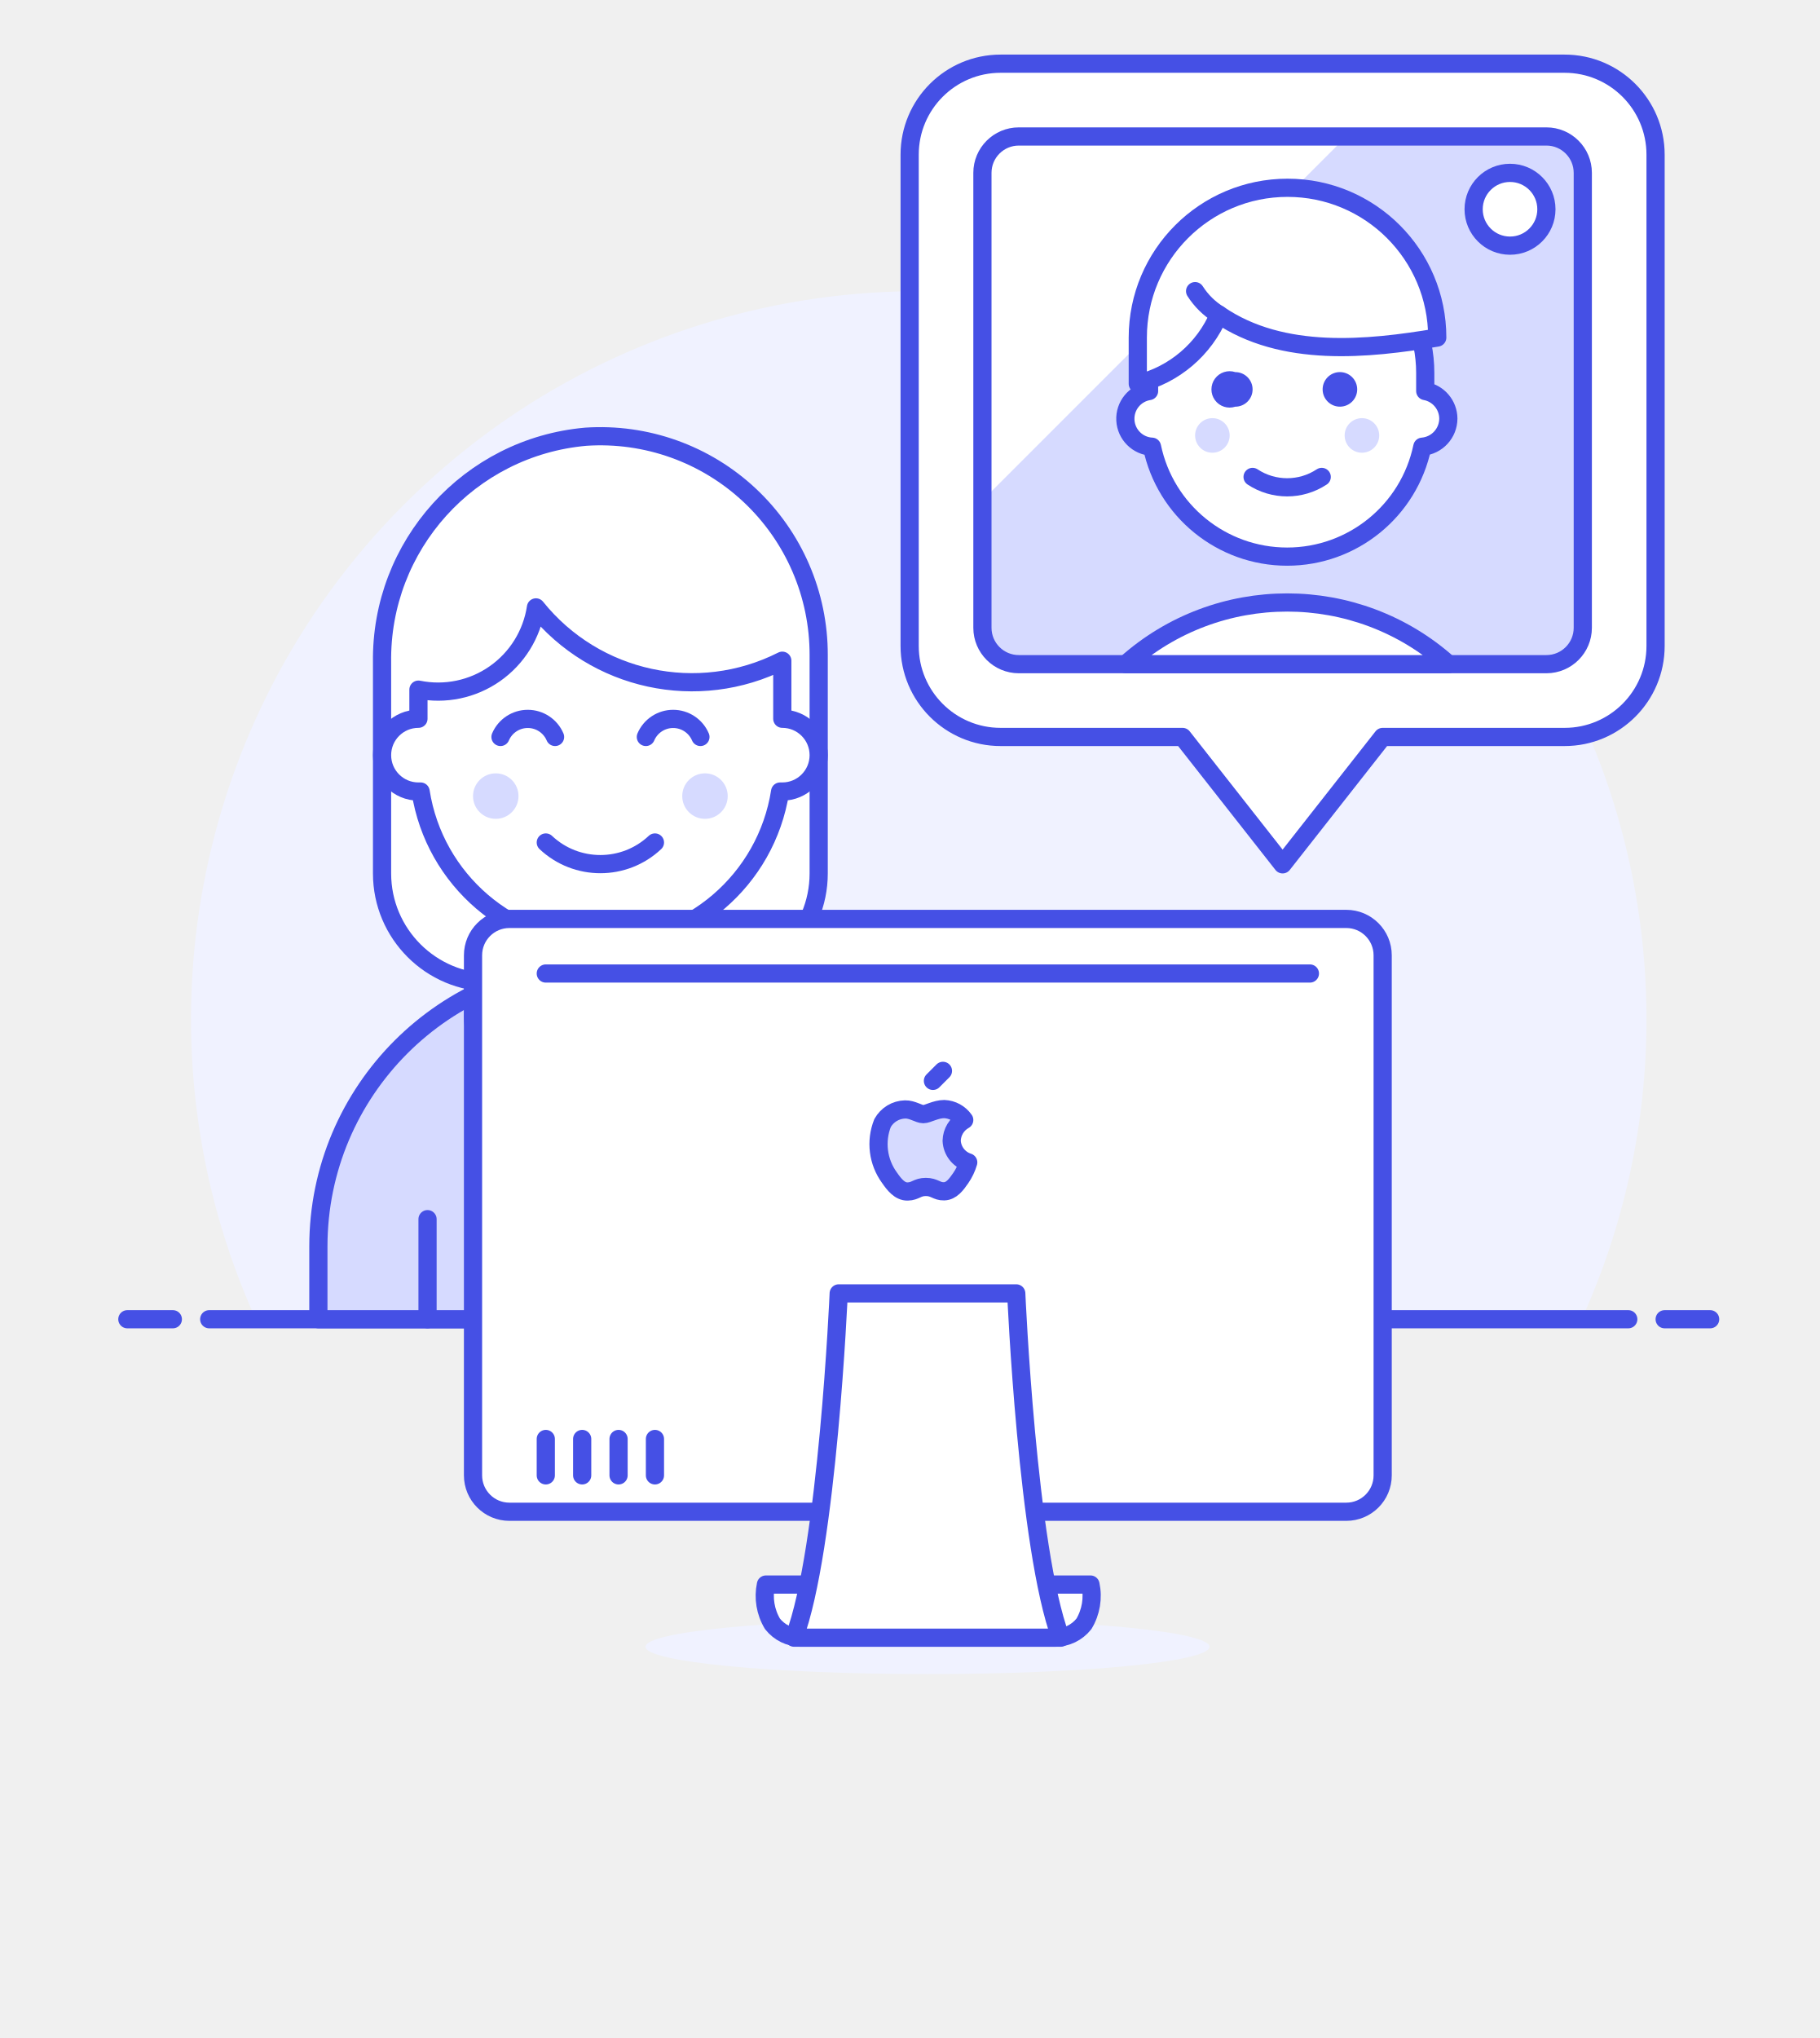
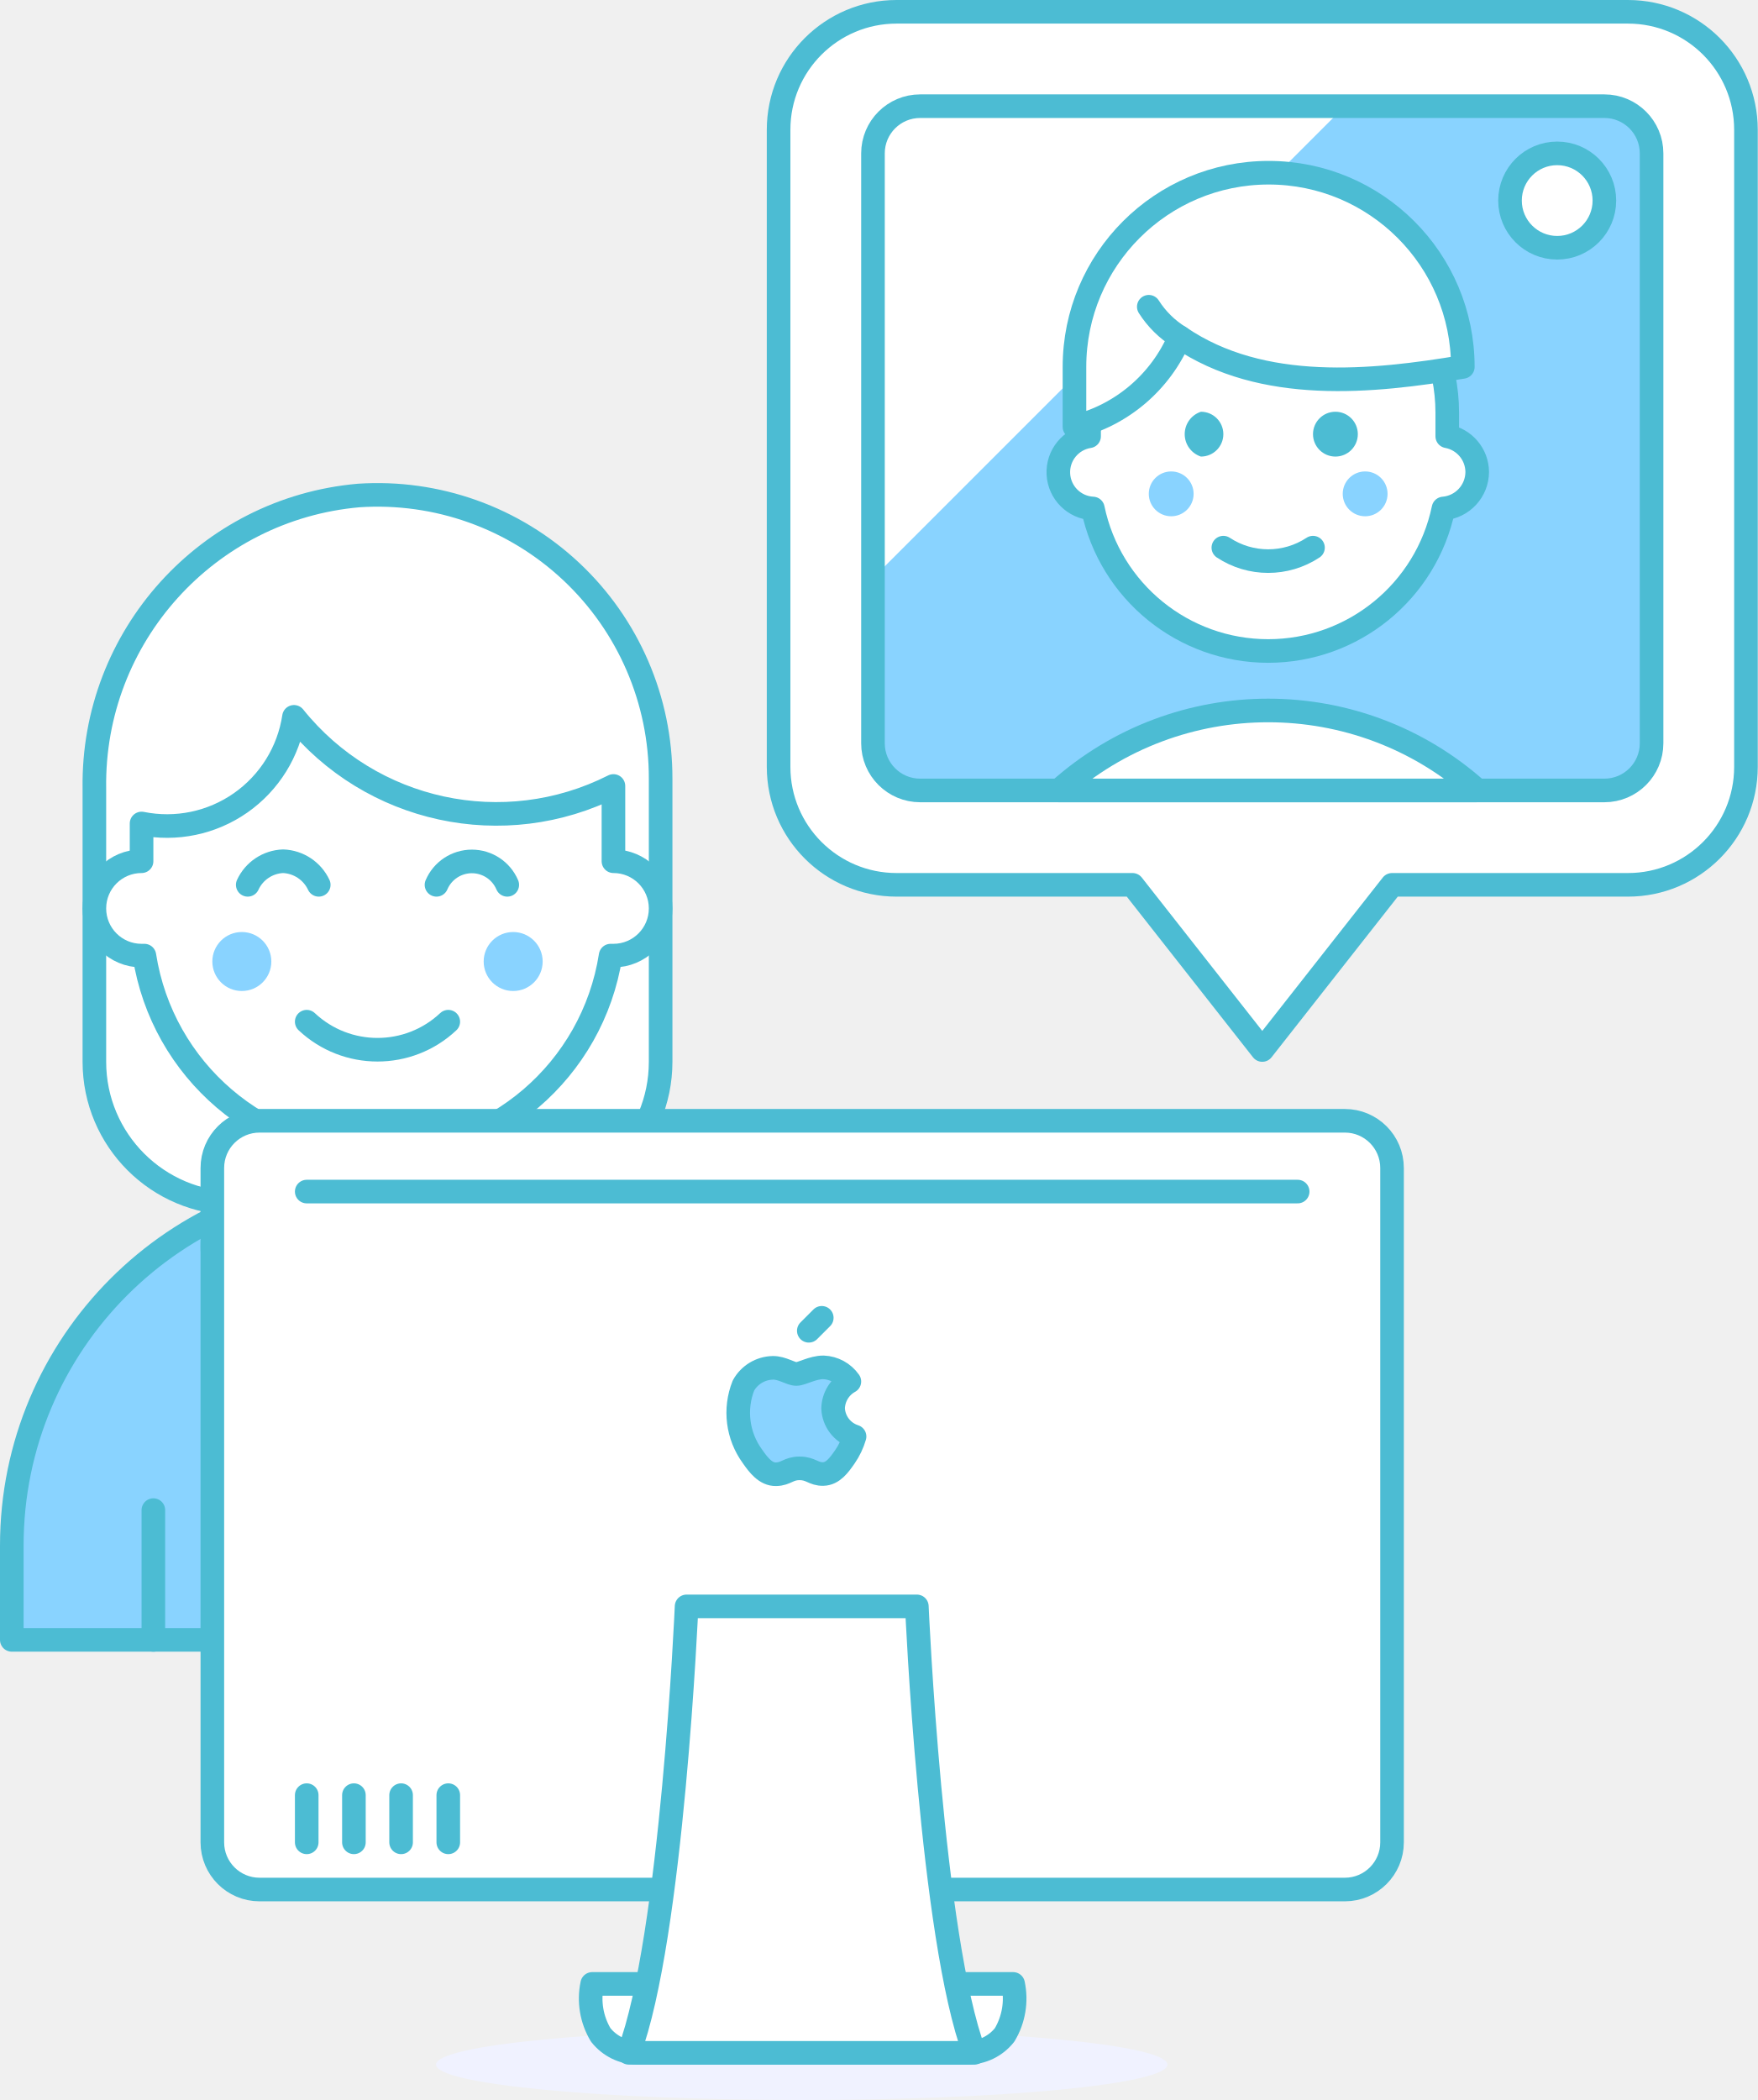
- <svg xmlns="http://www.w3.org/2000/svg" id="Duotone" viewBox="0 0 100 112">
+ <svg xmlns="http://www.w3.org/2000/svg" viewBox="0 0 74.5 89">
  <defs>
-     <style>.cls-1{fill:#f0f2ff;}.cls-2{fill:none;}.cls-2,.cls-5,.cls-6,.cls-8{stroke:#4550e5;stroke-linejoin:round;}.cls-2,.cls-5,.cls-6{stroke-linecap:round;}.cls-3,.cls-6{fill:#fff;}.cls-4,.cls-5,.cls-8{fill:#d6daff;}.cls-7{fill:#4550e5;}</style>
+     <style>.cls-1,.cls-5{fill:#fff;}.cls-2{fill:none;}.cls-2,.cls-4,.cls-5,.cls-8{stroke:#4cbcd3;stroke-linejoin:round;}.cls-2,.cls-4,.cls-5{stroke-linecap:round;}.cls-3,.cls-4,.cls-8{fill:#89d3ff;}.cls-6{fill:#4cbcd3;}.cls-7{fill:#f0f2ff;}</style>
  </defs>
-   <g id="Icons">
-     <path class="cls-1" d="M90.5,56A40,40,0,1,0,14.06,72.5H86.94A39.88,39.88,0,0,0,90.5,56Z" />
-     <line class="cls-2" x1="11.5" y1="72.5" x2="89.5" y2="72.5" />
-     <line class="cls-2" x1="7" y1="72.5" x2="9.5" y2="72.5" />
-     <line class="cls-2" x1="91.5" y1="72.5" x2="94" y2="72.5" />
-     <path class="cls-3" d="M39,54a6,6,0,0,0,6-6V36A12,12,0,0,0,32.2,24,12.28,12.28,0,0,0,21,36.41V48a6,6,0,0,0,6,6Z" />
-     <path class="cls-2" d="M39,54a6,6,0,0,0,6-6V36A12,12,0,0,0,32.2,24,12.28,12.28,0,0,0,21,36.41V48a6,6,0,0,0,6,6Z" />
-     <path class="cls-4" d="M48.5,72.5v-4a15.5,15.5,0,0,0-31,0v4Z" />
-     <path class="cls-2" d="M48.5,72.5v-4a15.5,15.5,0,0,0-31,0v4Z" />
-     <path class="cls-5" d="M40,55.83A3.82,3.82,0,0,0,36.17,52H29.83A3.82,3.82,0,0,0,26,55.83a3.87,3.87,0,0,0,.23,1.3L28,62l5-3,5,3,1.77-4.87A3.87,3.87,0,0,0,40,55.83Z" />
-     <line class="cls-2" x1="33" y1="59" x2="33" y2="72.5" />
-     <polygon class="cls-3" points="36.5 55.5 33 59 29.5 55.5 29.5 50 36.5 50 36.5 55.5" />
-     <polygon class="cls-2" points="36.5 55.5 33 59 29.5 55.5 29.5 50 36.5 50 36.5 55.5" />
-     <line class="cls-2" x1="23.5" y1="67" x2="23.5" y2="72.5" />
-     <line class="cls-2" x1="42.5" y1="67" x2="42.5" y2="72.5" />
-     <path class="cls-6" d="M43,39.5V37c0-.24,0-.46,0-.69a11,11,0,0,1-13.54-2.93A5.44,5.44,0,0,1,23,37.9v1.6a2,2,0,0,0,0,4h.12a10,10,0,0,0,19.76,0H43a2,2,0,0,0,0-4Z" />
-     <path class="cls-2" d="M30,46.3a4.38,4.38,0,0,0,6,0" />
-     <path class="cls-2" d="M38.5,40.5a1.63,1.63,0,0,0-3,0" />
-     <path class="cls-2" d="M30.51,40.5a1.63,1.63,0,0,0-3,0" />
-     <circle class="cls-4" cx="27.25" cy="43.75" r="1.25" />
-     <circle class="cls-4" cx="38.75" cy="43.75" r="1.25" />
-     <path class="cls-6" d="M86,40.5H76l-5.5,7-5.5-7H55a5,5,0,0,1-5-5V8.5a5,5,0,0,1,5-5H86a5,5,0,0,1,5,5v27A5,5,0,0,1,86,40.5Z" />
-     <rect class="cls-4" x="54" y="7.5" width="33" height="29" rx="2" ry="2" />
-     <path class="cls-3" d="M74,7.5H56a2,2,0,0,0-2,2v18Z" />
-     <path class="cls-6" d="M79.61,23a1.55,1.55,0,0,0-1.27-1.51v-1a7.59,7.59,0,0,0-15.18,0v1a1.54,1.54,0,0,0,.16,3.06,7.59,7.59,0,0,0,14.86,0A1.56,1.56,0,0,0,79.61,23Z" />
-     <path class="cls-7" d="M67.9,20.45a1,1,0,1,0,0,1.9.95.95,0,1,0,0-1.9Z" />
-     <path class="cls-7" d="M73.6,20.45a.95.95,0,1,0,1,.95.95.95,0,0,0-1-.95Z" />
-     <circle class="cls-4" cx="66.64" cy="23.93" r="0.95" />
-     <circle class="cls-4" cx="74.86" cy="23.93" r="0.95" />
-     <path class="cls-2" d="M68.85,26.21a3.45,3.45,0,0,0,3.8,0" />
-     <path class="cls-3" d="M79,18.55a8.23,8.23,0,0,0-16.46,0v2.54A6.54,6.54,0,0,0,67,17.29C70.5,19.68,75.18,19.19,79,18.55Z" />
-     <path class="cls-2" d="M79,18.55a8.23,8.23,0,0,0-16.46,0v2.54A6.54,6.54,0,0,0,67,17.29C70.5,19.68,75.18,19.19,79,18.55Z" />
-     <path class="cls-2" d="M65.69,16A4.09,4.09,0,0,0,67,17.29" />
-     <rect class="cls-2" x="54" y="7.5" width="33" height="29" rx="2" ry="2" />
-     <path class="cls-6" d="M79.62,36.5a13.3,13.3,0,0,0-17.74,0Z" />
-     <circle class="cls-6" cx="83" cy="11.5" r="2" />
-     <ellipse class="cls-1" cx="50.98" cy="90.5" rx="15.5" ry="1.5" />
-     <rect class="cls-3" x="26" y="50.5" width="50" height="32.58" rx="2" ry="2" />
-     <path class="cls-6" d="M59.94,87.08a3,3,0,0,1-.36,2.16A2,2,0,0,1,58,90H44a2,2,0,0,1-1.54-.76,3,3,0,0,1-.36-2.16Z" />
-     <rect class="cls-2" x="26" y="50.5" width="50" height="32.58" rx="2" ry="2" />
-     <path class="cls-6" d="M58.3,90H43.65c1.84-4.88,2.45-18.92,2.45-18.92h9.76S56.47,85.12,58.3,90Z" />
-     <line class="cls-2" x1="30" y1="79.08" x2="30" y2="81.08" />
-     <line class="cls-2" x1="32" y1="79.08" x2="32" y2="81.08" />
-     <line class="cls-2" x1="34" y1="79.08" x2="34" y2="81.08" />
-     <line class="cls-2" x1="36" y1="79.08" x2="36" y2="81.08" />
-     <path class="cls-8" d="M52.31,62.69A1.34,1.34,0,0,1,53,61.55a1.41,1.41,0,0,0-1.1-.6c-.47,0-.91.28-1.15.28s-.6-.27-1-.26a1.46,1.46,0,0,0-1.24.75,3.13,3.13,0,0,0,.38,3c.25.36.56.77,1,.76s.52-.25,1-.25.59.25,1,.24.67-.37.92-.73a3,3,0,0,0,.41-.86A1.31,1.31,0,0,1,52.31,62.69Z" />
-     <line class="cls-2" x1="51.28" y1="59.4" x2="51.83" y2="58.85" />
-     <line class="cls-2" x1="30" y1="53.5" x2="72" y2="53.5" />
+   <g id="Layer_2" data-name="Layer 2">
+     <g id="Duotone">
+       <g id="Icons">
+         <g id="Scene">
+           <path class="cls-1" d="M22,51a6,6,0,0,0,6-6V33A12,12,0,0,0,15.2,21,12.28,12.28,0,0,0,4,33.41V45a6,6,0,0,0,6,6Z" />
+           <path class="cls-2" d="M22,51a6,6,0,0,0,6-6V33A12,12,0,0,0,15.2,21,12.28,12.28,0,0,0,4,33.41V45a6,6,0,0,0,6,6Z" />
+           <path class="cls-3" d="M31.5,69.5v-4a15.5,15.5,0,0,0-31,0v4Z" />
+           <path class="cls-2" d="M31.5,69.5v-4a15.5,15.5,0,0,0-31,0v4Z" />
+           <path class="cls-4" d="M23,52.82A3.82,3.82,0,0,0,19.17,49H12.83A3.82,3.82,0,0,0,9,52.82a3.88,3.88,0,0,0,.23,1.31L11,59l5-3,5,3,1.77-4.87A3.88,3.88,0,0,0,23,52.82Z" />
+           <line class="cls-2" x1="16" y1="56" x2="16" y2="69.5" />
+           <polygon class="cls-1" points="19.5 52.5 16 56 12.5 52.5 12.5 47 19.5 47 19.5 52.5" />
+           <polygon class="cls-2" points="19.5 52.5 16 56 12.5 52.5 12.5 47 19.5 47 19.5 52.5" />
+           <line class="cls-2" x1="6.5" y1="64" x2="6.5" y2="69.5" />
+           <line class="cls-2" x1="25.5" y1="64" x2="25.5" y2="69.5" />
+           <path class="cls-5" d="M26,36.5V34c0-.24,0-.46,0-.69a11,11,0,0,1-13.54-2.93A5.44,5.44,0,0,1,6,34.9v1.6a2,2,0,0,0,0,4h.12a10,10,0,0,0,19.76,0H26a2,2,0,0,0,0-4Z" />
+           <path class="cls-2" d="M13,43.3a4.38,4.38,0,0,0,6,0" />
+           <path class="cls-2" d="M21.5,37.5a1.63,1.63,0,0,0-3,0" />
+           <path class="cls-2" d="M13.51,37.5a1.74,1.74,0,0,0-1.51-1,1.72,1.72,0,0,0-1.5,1" />
+           <circle class="cls-3" cx="10.25" cy="40.75" r="1.25" />
+           <circle class="cls-3" cx="21.75" cy="40.75" r="1.25" />
+           <path class="cls-5" d="M69,37.5H59l-5.5,7-5.5-7H38a5,5,0,0,1-5-5V5.5a5,5,0,0,1,5-5H69a5,5,0,0,1,5,5v27A5,5,0,0,1,69,37.5Z" />
+           <rect class="cls-3" x="37" y="4.5" width="33" height="29" rx="2" ry="2" />
+           <path class="cls-1" d="M57,4.5H39a2,2,0,0,0-2,2v18Z" />
+           <path class="cls-5" d="M62.61,20a1.55,1.55,0,0,0-1.27-1.51v-1a7.59,7.59,0,0,0-15.18,0v1a1.54,1.54,0,0,0,.16,3.06,7.59,7.59,0,0,0,14.86,0A1.56,1.56,0,0,0,62.61,20Z" />
+           <path class="cls-6" d="M50.9,17.45a1,1,0,0,0,0,1.9.95.95,0,1,0,0-1.9Z" />
+           <path class="cls-6" d="M56.6,17.45a.95.95,0,1,0,.95.95.95.95,0,0,0-.95-.95Z" />
+           <circle class="cls-3" cx="49.64" cy="20.93" r="0.95" />
+           <circle class="cls-3" cx="57.86" cy="20.93" r="0.95" />
+           <path class="cls-2" d="M51.85,23.21a3.45,3.45,0,0,0,3.8,0" />
+           <path class="cls-1" d="M62,15.55a8.23,8.23,0,0,0-16.46,0v2.54A6.54,6.54,0,0,0,50,14.29C53.5,16.68,58.18,16.19,62,15.55Z" />
+           <path class="cls-2" d="M62,15.55a8.23,8.23,0,0,0-16.46,0v2.54A6.54,6.54,0,0,0,50,14.29C53.5,16.68,58.18,16.19,62,15.55Z" />
+           <path class="cls-2" d="M48.69,13A4.09,4.09,0,0,0,50,14.29" />
+           <rect class="cls-2" x="37" y="4.5" width="33" height="29" rx="2" ry="2" />
+           <path class="cls-5" d="M62.62,33.5a13.3,13.3,0,0,0-17.74,0Z" />
+           <circle class="cls-5" cx="66" cy="8.5" r="2" />
+           <ellipse class="cls-7" cx="33.98" cy="87.5" rx="15.5" ry="1.5" />
+           <rect class="cls-1" x="9" y="47.5" width="50" height="32.58" rx="2" ry="2" />
+           <path class="cls-5" d="M42.94,84.08a3,3,0,0,1-.36,2.16A2,2,0,0,1,41,87H27a2,2,0,0,1-1.54-.76,3,3,0,0,1-.36-2.16Z" />
+           <rect class="cls-2" x="9" y="47.5" width="50" height="32.58" rx="2" ry="2" />
+           <path class="cls-5" d="M41.3,87H26.65c1.84-4.88,2.45-18.92,2.45-18.92h9.76S39.47,82.12,41.3,87Z" />
+           <line class="cls-2" x1="13" y1="76.08" x2="13" y2="78.08" />
+           <line class="cls-2" x1="15" y1="76.08" x2="15" y2="78.08" />
+           <line class="cls-2" x1="17" y1="76.08" x2="17" y2="78.08" />
+           <line class="cls-2" x1="19" y1="76.08" x2="19" y2="78.08" />
+           <path class="cls-8" d="M35.31,59.69A1.34,1.34,0,0,1,36,58.55a1.41,1.41,0,0,0-1.1-.6c-.47,0-.91.28-1.15.28s-.6-.27-1-.26a1.46,1.46,0,0,0-1.24.75,3.13,3.13,0,0,0,.38,3c.25.36.56.77,1,.76s.52-.25,1-.25.59.25,1,.24.67-.37.92-.73a3,3,0,0,0,.41-.86A1.31,1.31,0,0,1,35.31,59.69Z" />
+           <line class="cls-2" x1="34.28" y1="56.4" x2="34.83" y2="55.85" />
+           <line class="cls-2" x1="13" y1="50.5" x2="55" y2="50.5" />
+         </g>
+       </g>
+     </g>
  </g>
</svg>
